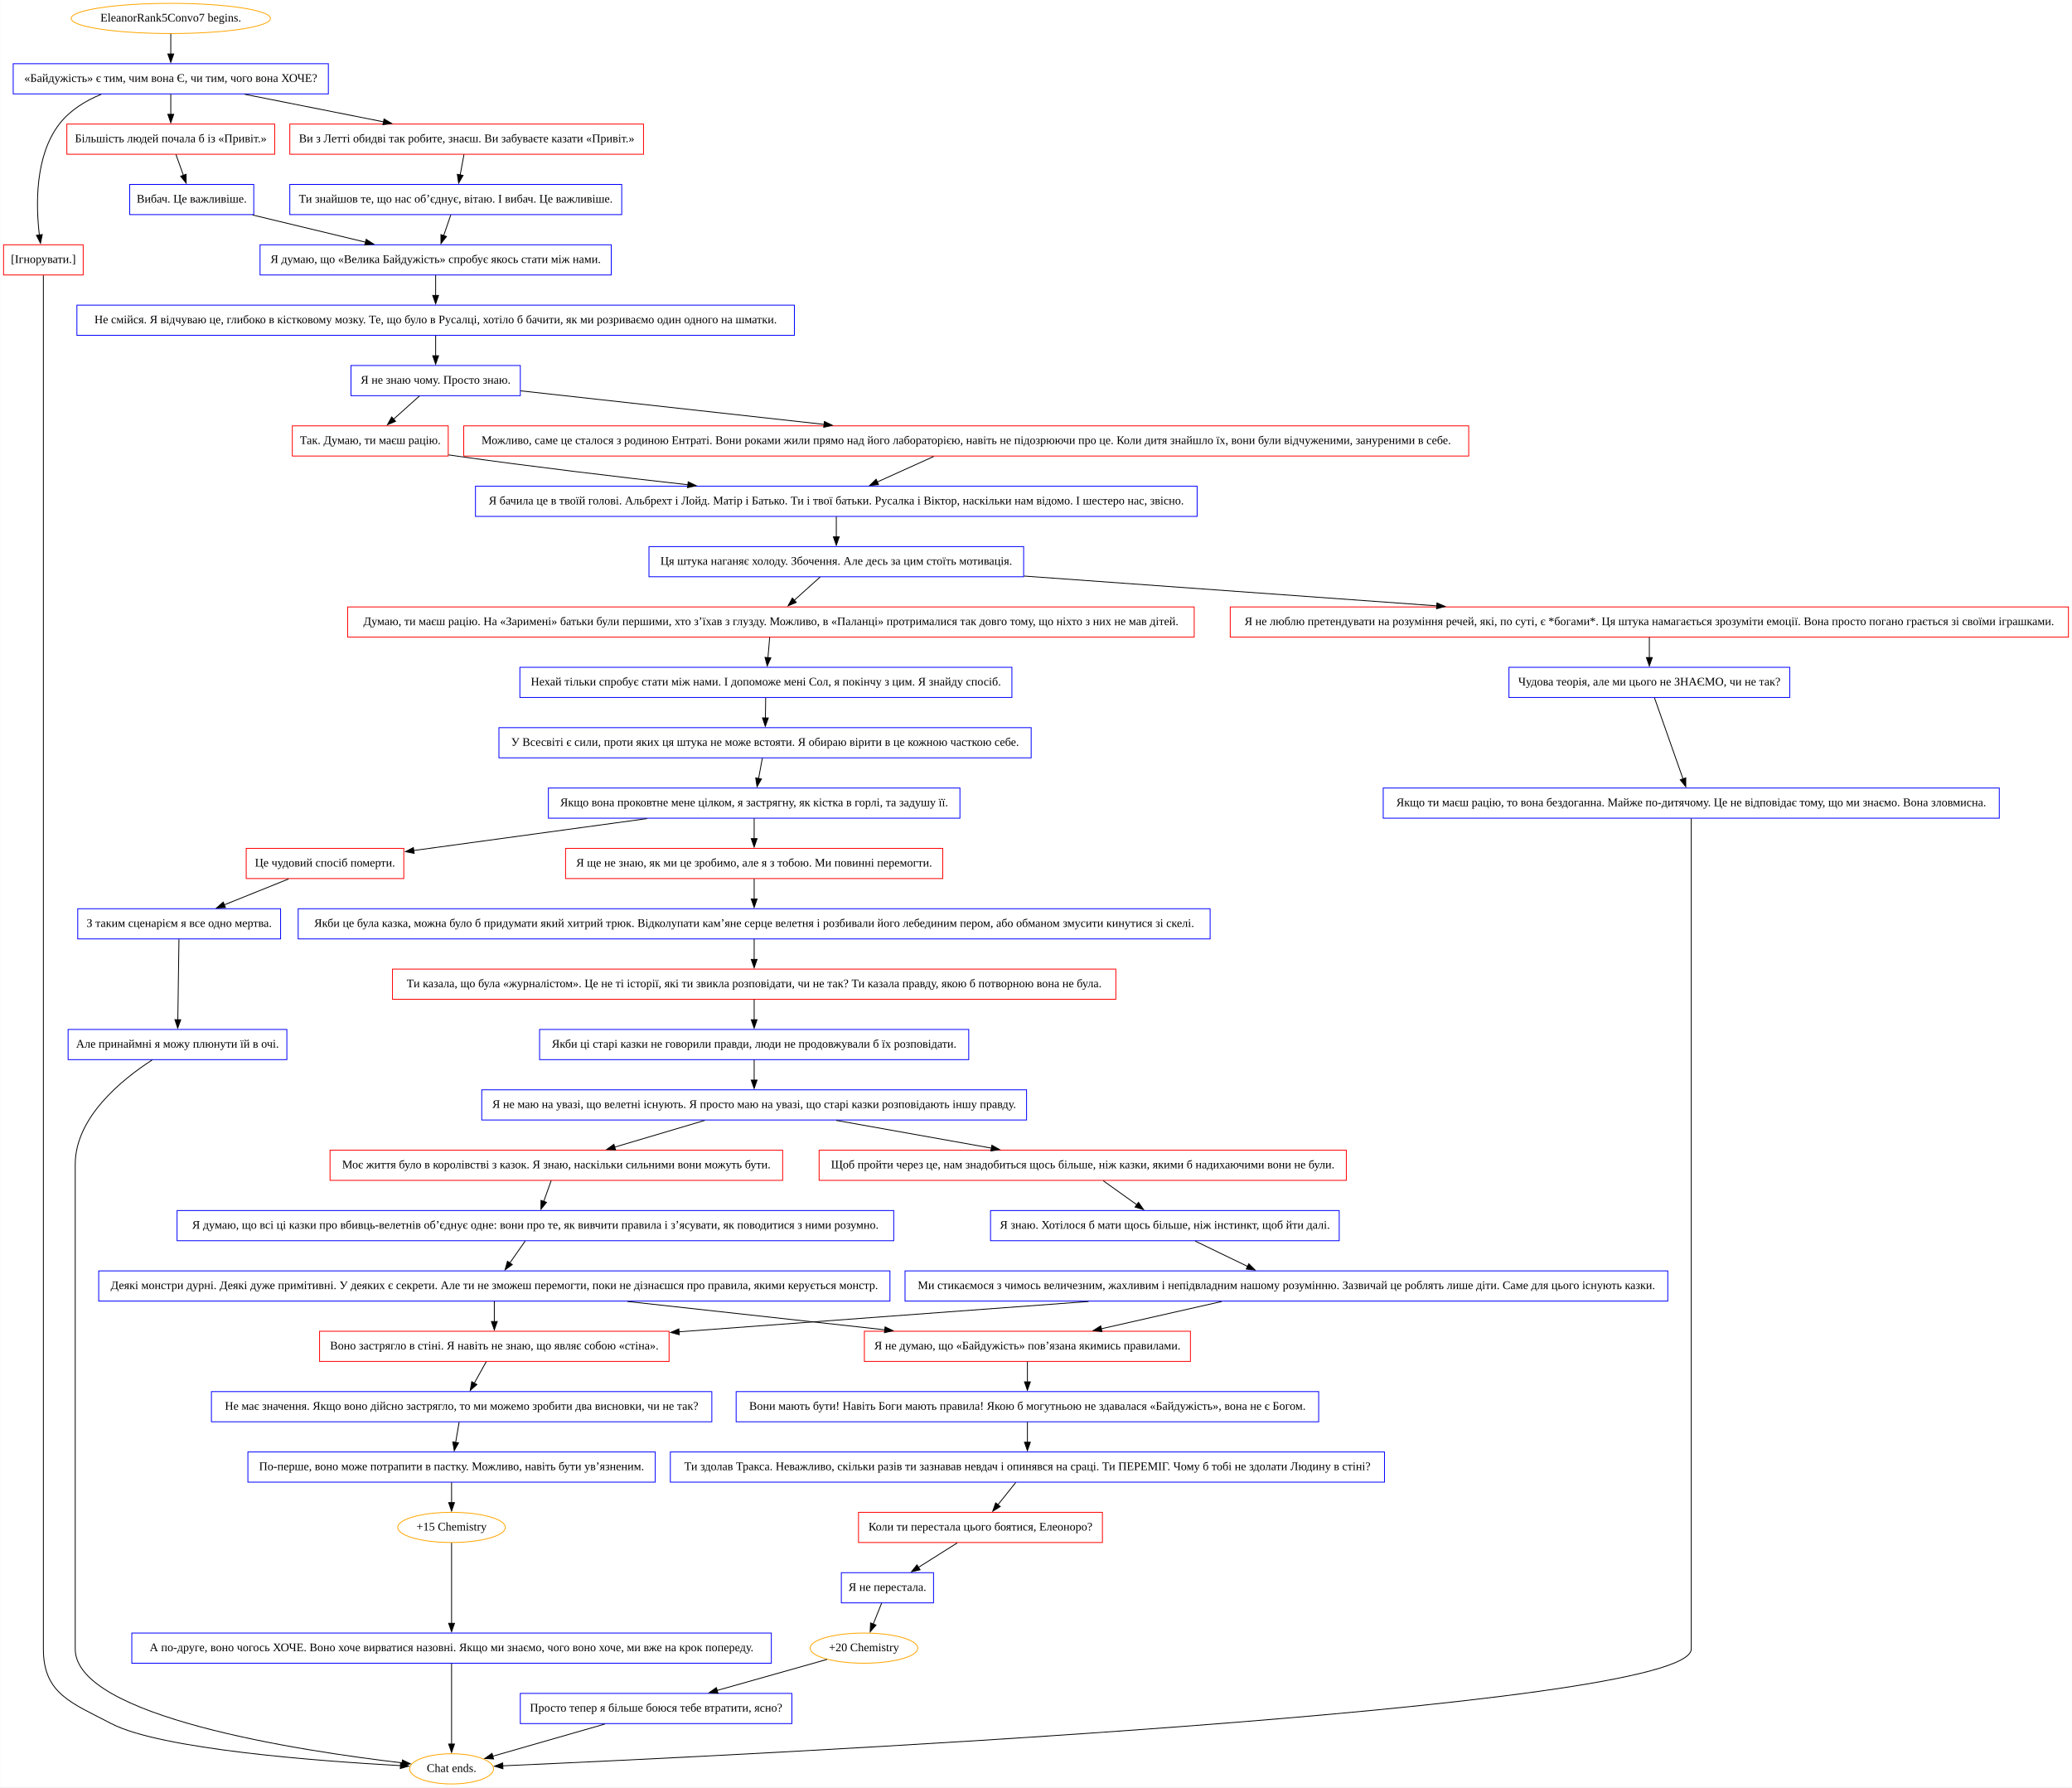
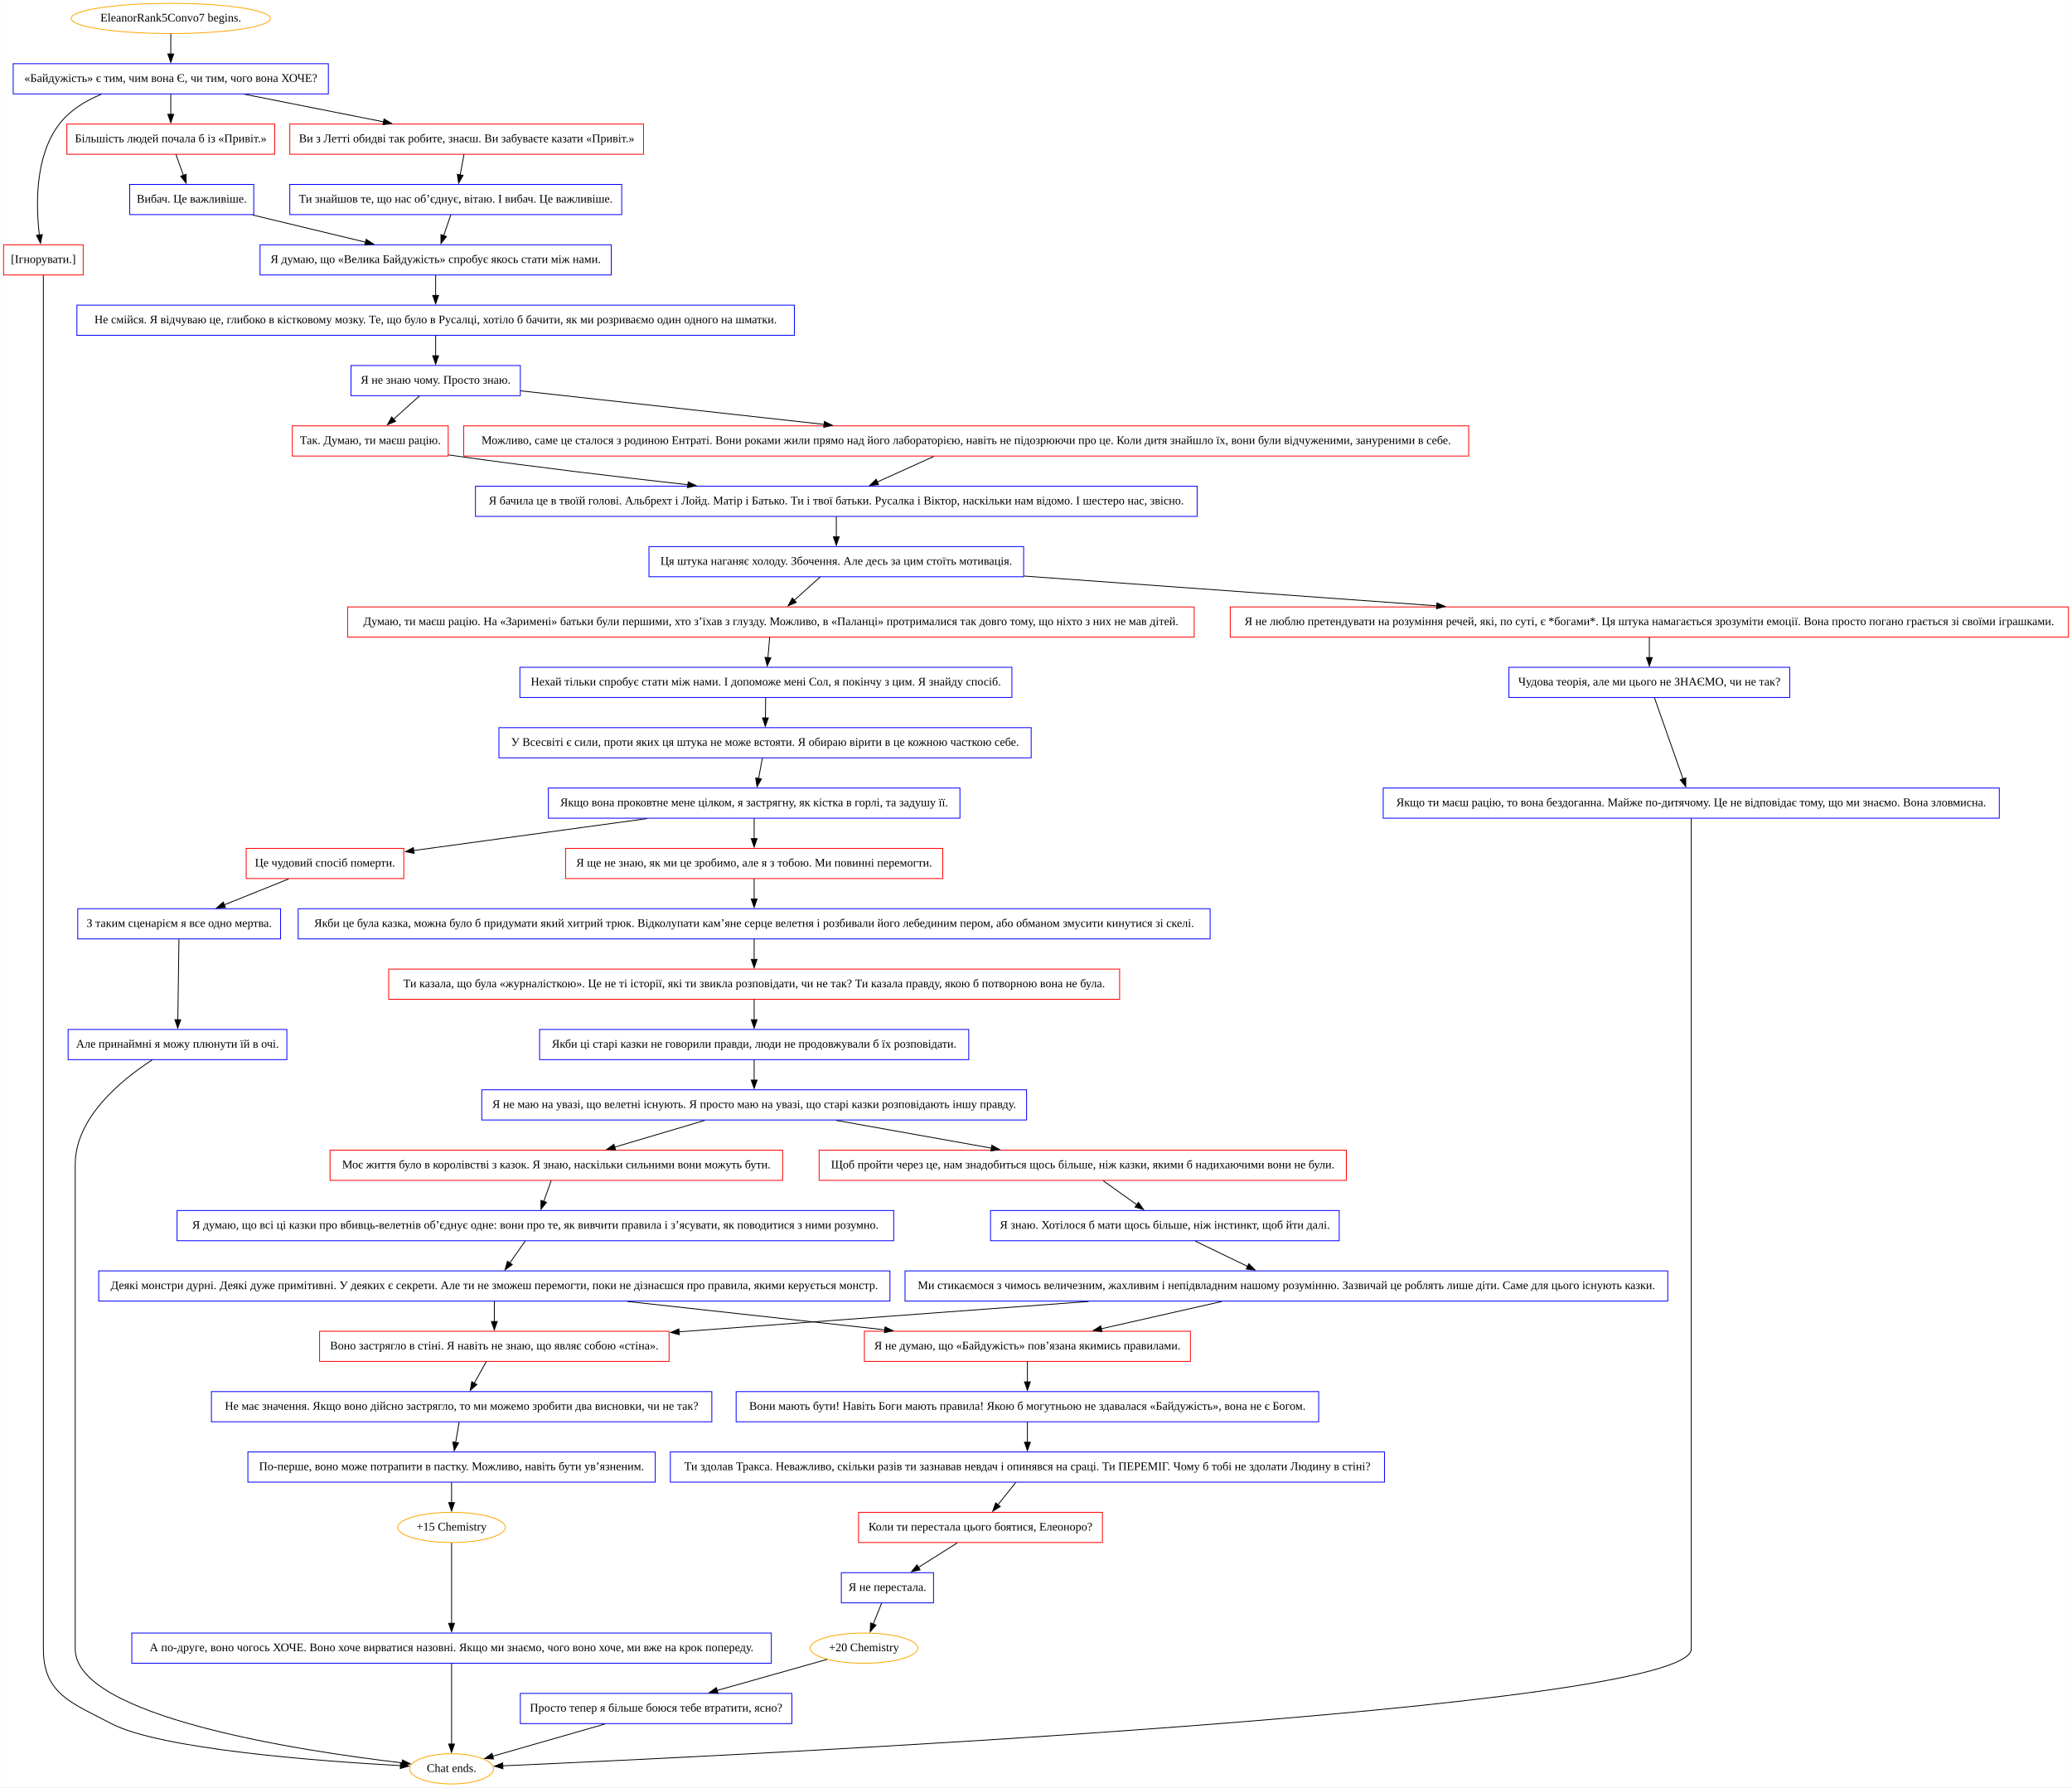
<svg xmlns="http://www.w3.org/2000/svg" width="2472pt" height="2132pt" viewBox="0.00 0.00 2471.50 2132.00">
  <g id="graph0" class="graph" transform="scale(1 1) rotate(0) translate(4 2128)">
    <polygon fill="white" stroke="none" points="-4,4 -4,-2128 2467.5,-2128 2467.5,4 -4,4" />
    <g id="node1" class="node">
      <ellipse fill="none" stroke="orange" cx="199.5" cy="-2106" rx="118.88" ry="18" />
      <text text-anchor="middle" x="199.5" y="-2102.3" font-family="Times New Roman,serif" font-size="14.00">EleanorRank5Convo7 begins.</text>
    </g>
    <g id="node2" class="node">
      <polygon fill="none" stroke="blue" points="387.5,-2052 11.5,-2052 11.5,-2016 387.5,-2016 387.5,-2052" />
      <text text-anchor="middle" x="199.5" y="-2030.3" font-family="Times New Roman,serif" font-size="14.00">«Байдужість» є тим, чим вона Є, чи тим, чого вона ХОЧЕ?</text>
    </g>
    <g id="edge1" class="edge">
      <path fill="none" stroke="black" d="M199.5,-2087.7C199.5,-2080.41 199.5,-2071.73 199.5,-2063.54" />
      <polygon fill="black" stroke="black" points="203,-2063.62 199.5,-2053.62 196,-2063.62 203,-2063.62" />
    </g>
    <g id="node3" class="node">
      <polygon fill="none" stroke="red" points="763.5,-1980 341.5,-1980 341.5,-1944 763.5,-1944 763.5,-1980" />
      <text text-anchor="middle" x="552.5" y="-1958.3" font-family="Times New Roman,serif" font-size="14.00">Ви з Летті обидві так робите, знаєш. Ви забуваєте казати «Привіт.»</text>
    </g>
    <g id="edge2" class="edge">
      <path fill="none" stroke="black" d="M287.67,-2015.52C337.99,-2005.54 401.22,-1993 453.27,-1982.68" />
      <polygon fill="black" stroke="black" points="453.93,-1986.12 463.06,-1980.74 452.57,-1979.25 453.93,-1986.12" />
    </g>
    <g id="node4" class="node">
      <polygon fill="none" stroke="red" points="323.5,-1980 75.5,-1980 75.5,-1944 323.5,-1944 323.5,-1980" />
      <text text-anchor="middle" x="199.5" y="-1958.3" font-family="Times New Roman,serif" font-size="14.00">Більшість людей почала б із «Привіт.»</text>
    </g>
    <g id="edge3" class="edge">
      <path fill="none" stroke="black" d="M199.5,-2015.7C199.5,-2008.41 199.5,-1999.73 199.5,-1991.54" />
      <polygon fill="black" stroke="black" points="203,-1991.62 199.5,-1981.62 196,-1991.62 203,-1991.62" />
    </g>
    <g id="node5" class="node">
      <polygon fill="none" stroke="red" points="95,-1836 0,-1836 0,-1800 95,-1800 95,-1836" />
      <text text-anchor="middle" x="47.5" y="-1814.3" font-family="Times New Roman,serif" font-size="14.00">[Ігнорувати.]</text>
    </g>
    <g id="edge4" class="edge">
      <path fill="none" stroke="black" d="M116.58,-2015.52C97.46,-2007.69 79.06,-1996.37 66.5,-1980 37.15,-1941.75 38.57,-1882.6 42.72,-1847.65" />
      <polygon fill="black" stroke="black" points="46.17,-1848.25 44.06,-1837.87 39.24,-1847.3 46.17,-1848.25" />
    </g>
    <g id="node6" class="node">
      <polygon fill="none" stroke="blue" points="737.5,-1908 341.5,-1908 341.5,-1872 737.5,-1872 737.5,-1908" />
      <text text-anchor="middle" x="539.5" y="-1886.3" font-family="Times New Roman,serif" font-size="14.00">Ти знайшов те, що нас об’єднує, вітаю. І вибач. Це важливіше.</text>
    </g>
    <g id="edge5" class="edge">
      <path fill="none" stroke="black" d="M549.29,-1943.7C547.92,-1936.32 546.28,-1927.52 544.75,-1919.25" />
      <polygon fill="black" stroke="black" points="548.22,-1918.79 542.95,-1909.59 541.34,-1920.06 548.22,-1918.79" />
    </g>
    <g id="node7" class="node">
      <polygon fill="none" stroke="blue" points="298.5,-1908 150.5,-1908 150.5,-1872 298.5,-1872 298.5,-1908" />
      <text text-anchor="middle" x="224.5" y="-1886.3" font-family="Times New Roman,serif" font-size="14.00">Вибач. Це важливіше.</text>
    </g>
    <g id="edge6" class="edge">
      <path fill="none" stroke="black" d="M205.68,-1943.7C208.37,-1936.15 211.6,-1927.12 214.61,-1918.68" />
      <polygon fill="black" stroke="black" points="217.81,-1920.12 217.88,-1909.53 211.22,-1917.77 217.81,-1920.12" />
    </g>
    <g id="node8" class="node">
      <ellipse fill="none" stroke="orange" cx="534.5" cy="-18" rx="50.09" ry="18" />
      <text text-anchor="middle" x="534.5" y="-14.3" font-family="Times New Roman,serif" font-size="14.00">Chat ends.</text>
    </g>
    <g id="edge7" class="edge">
      <path fill="none" stroke="black" d="M47.5,-1799.51C47.5,-1772.71 47.5,-1719.87 47.5,-1675 47.5,-1675 47.5,-1675 47.5,-161 47.5,-107.52 81.09,-96.75 128.5,-72 187.22,-41.35 375.62,-27.24 473.77,-21.83" />
      <polygon fill="black" stroke="black" points="473.68,-25.34 483.47,-21.31 473.3,-18.35 473.68,-25.34" />
    </g>
    <g id="node9" class="node">
      <polygon fill="none" stroke="blue" points="725,-1836 306,-1836 306,-1800 725,-1800 725,-1836" />
      <text text-anchor="middle" x="515.5" y="-1814.3" font-family="Times New Roman,serif" font-size="14.00">Я думаю, що «Велика Байдужість» спробує якось стати між нами.</text>
    </g>
    <g id="edge8" class="edge">
      <path fill="none" stroke="black" d="M533.57,-1871.7C531.01,-1864.24 527.95,-1855.32 525.09,-1846.97" />
      <polygon fill="black" stroke="black" points="528.41,-1845.86 521.86,-1837.54 521.79,-1848.13 528.41,-1845.86" />
    </g>
    <g id="edge9" class="edge">
      <path fill="none" stroke="black" d="M297.18,-1871.52C338.06,-1861.68 389.26,-1849.37 431.8,-1839.13" />
      <polygon fill="black" stroke="black" points="432.61,-1842.54 441.52,-1836.8 430.98,-1835.73 432.61,-1842.54" />
    </g>
    <g id="node10" class="node">
      <polygon fill="none" stroke="blue" points="943.5,-1764 87.5,-1764 87.5,-1728 943.5,-1728 943.5,-1764" />
      <text text-anchor="middle" x="515.5" y="-1742.3" font-family="Times New Roman,serif" font-size="14.00">Не смійся. Я відчуваю це, глибоко в кістковому мозку. Те, що було в Русалці, хотіло б бачити, як ми розриваємо один одного на шматки.</text>
    </g>
    <g id="edge10" class="edge">
      <path fill="none" stroke="black" d="M515.5,-1799.7C515.5,-1792.41 515.5,-1783.73 515.5,-1775.54" />
      <polygon fill="black" stroke="black" points="519,-1775.62 515.5,-1765.62 512,-1775.62 519,-1775.62" />
    </g>
    <g id="node11" class="node">
      <polygon fill="none" stroke="blue" points="616.5,-1692 414.5,-1692 414.5,-1656 616.5,-1656 616.5,-1692" />
      <text text-anchor="middle" x="515.5" y="-1670.3" font-family="Times New Roman,serif" font-size="14.00">Я не знаю чому. Просто знаю.</text>
    </g>
    <g id="edge11" class="edge">
      <path fill="none" stroke="black" d="M515.5,-1727.7C515.5,-1720.41 515.5,-1711.73 515.5,-1703.54" />
      <polygon fill="black" stroke="black" points="519,-1703.62 515.5,-1693.62 512,-1703.62 519,-1703.62" />
    </g>
    <g id="node12" class="node">
      <polygon fill="none" stroke="red" points="530.5,-1620 344.5,-1620 344.5,-1584 530.5,-1584 530.5,-1620" />
      <text text-anchor="middle" x="437.5" y="-1598.3" font-family="Times New Roman,serif" font-size="14.00">Так. Думаю, ти маєш рацію.</text>
    </g>
    <g id="edge12" class="edge">
      <path fill="none" stroke="black" d="M496.22,-1655.7C486.84,-1647.28 475.41,-1637.02 465.12,-1627.79" />
      <polygon fill="black" stroke="black" points="467.74,-1625.43 457.96,-1621.36 463.06,-1630.64 467.74,-1625.43" />
    </g>
    <g id="node13" class="node">
      <polygon fill="none" stroke="red" points="1748,-1620 549,-1620 549,-1584 1748,-1584 1748,-1620" />
      <text text-anchor="middle" x="1148.5" y="-1598.3" font-family="Times New Roman,serif" font-size="14.00">Можливо, саме це сталося з родиною Ентраті. Вони роками жили прямо над його лабораторією, навіть не підозрюючи про це. Коли дитя знайшло їх, вони були відчуженими, зануреними в себе.</text>
    </g>
    <g id="edge13" class="edge">
      <path fill="none" stroke="black" d="M616.85,-1661.79C714.28,-1651.02 863.37,-1634.53 978.9,-1621.76" />
      <polygon fill="black" stroke="black" points="979.26,-1625.24 988.82,-1620.66 978.49,-1618.28 979.26,-1625.24" />
    </g>
    <g id="node14" class="node">
      <polygon fill="none" stroke="blue" points="1424,-1548 563,-1548 563,-1512 1424,-1512 1424,-1548" />
      <text text-anchor="middle" x="993.5" y="-1526.3" font-family="Times New Roman,serif" font-size="14.00">Я бачила це в твоїй голові. Альбрехт і Лойд. Матір і Батько. Ти і твої батьки. Русалка і Віктор, наскільки нам відомо. І шестеро нас, звісно.</text>
    </g>
    <g id="edge14" class="edge">
      <path fill="none" stroke="black" d="M530.94,-1585.38C534.17,-1584.9 537.36,-1584.44 540.5,-1584 631.3,-1571.2 732.64,-1559.14 816.42,-1549.76" />
      <polygon fill="black" stroke="black" points="816.8,-1553.24 826.35,-1548.65 816.02,-1546.28 816.8,-1553.24" />
    </g>
    <g id="edge15" class="edge">
      <path fill="none" stroke="black" d="M1109.79,-1583.52C1089.37,-1574.29 1064.11,-1562.89 1042.35,-1553.06" />
      <polygon fill="black" stroke="black" points="1043.92,-1549.93 1033.37,-1549 1041.04,-1556.31 1043.92,-1549.93" />
    </g>
    <g id="node15" class="node">
      <polygon fill="none" stroke="blue" points="1217,-1476 770,-1476 770,-1440 1217,-1440 1217,-1476" />
      <text text-anchor="middle" x="993.5" y="-1454.3" font-family="Times New Roman,serif" font-size="14.00">Ця штука наганяє холоду. Збочення. Але десь за цим стоїть мотивація.</text>
    </g>
    <g id="edge16" class="edge">
      <path fill="none" stroke="black" d="M993.5,-1511.7C993.5,-1504.41 993.5,-1495.73 993.5,-1487.54" />
      <polygon fill="black" stroke="black" points="997,-1487.62 993.5,-1477.62 990,-1487.62 997,-1487.62" />
    </g>
    <g id="node16" class="node">
      <polygon fill="none" stroke="red" points="1420.5,-1404 410.5,-1404 410.5,-1368 1420.5,-1368 1420.5,-1404" />
      <text text-anchor="middle" x="915.5" y="-1382.3" font-family="Times New Roman,serif" font-size="14.00">Думаю, ти маєш рацію. На «Заримені» батьки були першими, хто з’їхав з глузду. Можливо, в «Паланці» протрималися так довго тому, що ніхто з них не мав дітей.</text>
    </g>
    <g id="edge17" class="edge">
      <path fill="none" stroke="black" d="M974.22,-1439.7C964.84,-1431.28 953.41,-1421.02 943.12,-1411.79" />
      <polygon fill="black" stroke="black" points="945.74,-1409.43 935.96,-1405.36 941.06,-1414.64 945.74,-1409.43" />
    </g>
    <g id="node17" class="node">
      <polygon fill="none" stroke="red" points="2463.5,-1404 1463.5,-1404 1463.5,-1368 2463.5,-1368 2463.5,-1404" />
      <text text-anchor="middle" x="1963.5" y="-1382.3" font-family="Times New Roman,serif" font-size="14.00">Я не люблю претендувати на розуміння речей, які, по суті, є *богами*. Ця штука намагається зрозуміти емоції. Вона просто погано грається зі своїми іграшками.</text>
    </g>
    <g id="edge18" class="edge">
      <path fill="none" stroke="black" d="M1217.26,-1440.85C1364.36,-1430.24 1557.17,-1416.32 1709.95,-1405.3" />
      <polygon fill="black" stroke="black" points="1710.11,-1408.8 1719.83,-1404.58 1709.61,-1401.81 1710.11,-1408.8" />
    </g>
    <g id="node18" class="node">
      <polygon fill="none" stroke="blue" points="1203,-1332 616,-1332 616,-1296 1203,-1296 1203,-1332" />
      <text text-anchor="middle" x="909.5" y="-1310.3" font-family="Times New Roman,serif" font-size="14.00">Нехай тільки спробує стати між нами. І допоможе мені Сол, я покінчу з цим. Я знайду спосіб.</text>
    </g>
    <g id="edge19" class="edge">
      <path fill="none" stroke="black" d="M914.02,-1367.7C913.39,-1360.41 912.65,-1351.73 911.95,-1343.54" />
      <polygon fill="black" stroke="black" points="915.44,-1343.28 911.1,-1333.61 908.46,-1343.87 915.44,-1343.28" />
    </g>
    <g id="node19" class="node">
      <polygon fill="none" stroke="blue" points="2131,-1332 1796,-1332 1796,-1296 2131,-1296 2131,-1332" />
      <text text-anchor="middle" x="1963.5" y="-1310.3" font-family="Times New Roman,serif" font-size="14.00">Чудова теорія, але ми цього не ЗНАЄМО, чи не так?</text>
    </g>
    <g id="edge20" class="edge">
      <path fill="none" stroke="black" d="M1963.5,-1367.7C1963.5,-1360.41 1963.5,-1351.73 1963.5,-1343.54" />
      <polygon fill="black" stroke="black" points="1967,-1343.62 1963.5,-1333.62 1960,-1343.62 1967,-1343.62" />
    </g>
    <g id="node20" class="node">
      <polygon fill="none" stroke="blue" points="1226,-1260 591,-1260 591,-1224 1226,-1224 1226,-1260" />
      <text text-anchor="middle" x="908.5" y="-1238.3" font-family="Times New Roman,serif" font-size="14.00">У Всесвіті є сили, проти яких ця штука не може встояти. Я обираю вірити в це кожною часткою себе.</text>
    </g>
    <g id="edge21" class="edge">
      <path fill="none" stroke="black" d="M909.25,-1295.7C909.15,-1288.41 909.02,-1279.73 908.91,-1271.54" />
      <polygon fill="black" stroke="black" points="912.41,-1271.57 908.77,-1261.62 905.41,-1271.67 912.41,-1271.57" />
    </g>
    <g id="node21" class="node">
      <polygon fill="none" stroke="blue" points="2381,-1188 1646,-1188 1646,-1152 2381,-1152 2381,-1188" />
      <text text-anchor="middle" x="2013.5" y="-1166.3" font-family="Times New Roman,serif" font-size="14.00">Якщо ти маєш рацію, то вона бездоганна. Майже по-дитячому. Це не відповідає тому, що ми знаємо. Вона зловмисна.</text>
    </g>
    <g id="edge22" class="edge">
      <path fill="none" stroke="black" d="M1969.63,-1295.59C1978.15,-1271.4 1993.65,-1227.36 2003.76,-1198.65" />
      <polygon fill="black" stroke="black" points="2006.95,-1200.13 2006.97,-1189.54 2000.35,-1197.81 2006.95,-1200.13" />
    </g>
    <g id="node22" class="node">
      <polygon fill="none" stroke="blue" points="1141,-1188 650,-1188 650,-1152 1141,-1152 1141,-1188" />
      <text text-anchor="middle" x="895.5" y="-1166.3" font-family="Times New Roman,serif" font-size="14.00">Якщо вона проковтне мене цілком, я застрягну, як кістка в горлі, та задушу її.</text>
    </g>
    <g id="edge23" class="edge">
      <path fill="none" stroke="black" d="M905.29,-1223.7C903.92,-1216.32 902.28,-1207.52 900.75,-1199.25" />
      <polygon fill="black" stroke="black" points="904.22,-1198.79 898.95,-1189.59 897.34,-1200.06 904.22,-1198.79" />
    </g>
    <g id="edge24" class="edge">
      <path fill="none" stroke="black" d="M2013.5,-1151.51C2013.5,-1124.71 2013.5,-1071.87 2013.5,-1027 2013.5,-1027 2013.5,-1027 2013.5,-161 2013.5,-88.56 874.58,-33.91 595.61,-21.61" />
      <polygon fill="black" stroke="black" points="595.79,-18.11 585.64,-21.17 595.48,-25.11 595.79,-18.11" />
    </g>
    <g id="node23" class="node">
      <polygon fill="none" stroke="red" points="477.5,-1116 289.5,-1116 289.5,-1080 477.5,-1080 477.5,-1116" />
      <text text-anchor="middle" x="383.5" y="-1094.3" font-family="Times New Roman,serif" font-size="14.00">Це чудовий спосіб померти.</text>
    </g>
    <g id="edge25" class="edge">
      <path fill="none" stroke="black" d="M767.62,-1151.52C681.77,-1139.78 570,-1124.5 489.19,-1113.45" />
      <polygon fill="black" stroke="black" points="489.88,-1110.01 479.5,-1112.12 488.93,-1116.95 489.88,-1110.01" />
    </g>
    <g id="node24" class="node">
      <polygon fill="none" stroke="red" points="1120.5,-1116 670.5,-1116 670.5,-1080 1120.5,-1080 1120.5,-1116" />
      <text text-anchor="middle" x="895.5" y="-1094.3" font-family="Times New Roman,serif" font-size="14.00">Я ще не знаю, як ми це зробимо, але я з тобою. Ми повинні перемогти.</text>
    </g>
    <g id="edge26" class="edge">
      <path fill="none" stroke="black" d="M895.5,-1151.7C895.5,-1144.41 895.5,-1135.73 895.5,-1127.54" />
      <polygon fill="black" stroke="black" points="899,-1127.62 895.5,-1117.62 892,-1127.62 899,-1127.62" />
    </g>
    <g id="node25" class="node">
      <polygon fill="none" stroke="blue" points="330.5,-1044 88.5,-1044 88.5,-1008 330.5,-1008 330.5,-1044" />
      <text text-anchor="middle" x="209.5" y="-1022.3" font-family="Times New Roman,serif" font-size="14.00">З таким сценарієм я все одно мертва.</text>
    </g>
    <g id="edge27" class="edge">
      <path fill="none" stroke="black" d="M340.04,-1079.52C316.81,-1070.17 287.99,-1058.57 263.34,-1048.66" />
      <polygon fill="black" stroke="black" points="264.69,-1045.43 254.11,-1044.95 262.08,-1051.93 264.69,-1045.43" />
    </g>
    <g id="node26" class="node">
      <polygon fill="none" stroke="blue" points="1439.5,-1044 351.5,-1044 351.5,-1008 1439.5,-1008 1439.5,-1044" />
      <text text-anchor="middle" x="895.5" y="-1022.3" font-family="Times New Roman,serif" font-size="14.00">Якби це була казка, можна було б придумати який хитрий трюк. Відколупати кам’яне серце велетня і розбивали його лебединим пером, або обманом змусити кинутися зі скелі.</text>
    </g>
    <g id="edge28" class="edge">
      <path fill="none" stroke="black" d="M895.5,-1079.7C895.5,-1072.41 895.5,-1063.73 895.5,-1055.54" />
      <polygon fill="black" stroke="black" points="899,-1055.62 895.5,-1045.62 892,-1055.62 899,-1055.62" />
    </g>
    <g id="node27" class="node">
      <polygon fill="none" stroke="blue" points="338,-900 77,-900 77,-864 338,-864 338,-900" />
      <text text-anchor="middle" x="207.5" y="-878.3" font-family="Times New Roman,serif" font-size="14.00">Але принаймні я можу плюнути їй в очі.</text>
    </g>
    <g id="edge29" class="edge">
      <path fill="none" stroke="black" d="M209.25,-1007.59C208.92,-983.61 208.3,-940.14 207.9,-911.42" />
      <polygon fill="black" stroke="black" points="211.4,-911.57 207.76,-901.62 204.4,-911.67 211.4,-911.57" />
    </g>
    <g id="node28" class="node">
-       <polygon fill="none" stroke="red" points="1327,-972 464,-972 464,-936 1327,-936 1327,-972" />
-       <text text-anchor="middle" x="895.5" y="-950.3" font-family="Times New Roman,serif" font-size="14.00">Ти казала, що була «журналістом». Це не ті історії, які ти звикла розповідати, чи не так? Ти казала правду, якою б потворною вона не була.</text>
+       <polygon fill="none" stroke="red" points="1331.5,-972 459.5,-972 459.5,-936 1331.5,-936 1331.5,-972" />
+       <text text-anchor="middle" x="895.5" y="-950.3" font-family="Times New Roman,serif" font-size="14.00">Ти казала, що була «журналісткою». Це не ті історії, які ти звикла розповідати, чи не так? Ти казала правду, якою б потворною вона не була.</text>
    </g>
    <g id="edge30" class="edge">
      <path fill="none" stroke="black" d="M895.5,-1007.7C895.5,-1000.41 895.5,-991.73 895.5,-983.54" />
      <polygon fill="black" stroke="black" points="899,-983.62 895.5,-973.62 892,-983.62 899,-983.62" />
    </g>
    <g id="edge31" class="edge">
      <path fill="none" stroke="black" d="M177.34,-863.63C141.21,-840.31 85.5,-795.23 85.5,-739 85.5,-739 85.5,-739 85.5,-161 85.5,-80.12 353.73,-39.43 475.56,-25.13" />
      <polygon fill="black" stroke="black" points="475.84,-28.62 485.37,-24 475.04,-21.67 475.84,-28.62" />
    </g>
    <g id="node29" class="node">
      <polygon fill="none" stroke="blue" points="1151.5,-900 639.5,-900 639.5,-864 1151.5,-864 1151.5,-900" />
      <text text-anchor="middle" x="895.5" y="-878.3" font-family="Times New Roman,serif" font-size="14.00">Якби ці старі казки не говорили правди, люди не продовжували б їх розповідати.</text>
    </g>
    <g id="edge32" class="edge">
      <path fill="none" stroke="black" d="M895.5,-935.7C895.5,-928.41 895.5,-919.73 895.5,-911.54" />
      <polygon fill="black" stroke="black" points="899,-911.62 895.5,-901.62 892,-911.62 899,-911.62" />
    </g>
    <g id="node30" class="node">
      <polygon fill="none" stroke="blue" points="1220.5,-828 570.5,-828 570.5,-792 1220.5,-792 1220.5,-828" />
      <text text-anchor="middle" x="895.5" y="-806.3" font-family="Times New Roman,serif" font-size="14.00">Я не маю на увазі, що велетні існують. Я просто маю на увазі, що старі казки розповідають іншу правду.</text>
    </g>
    <g id="edge33" class="edge">
      <path fill="none" stroke="black" d="M895.5,-863.7C895.5,-856.41 895.5,-847.73 895.5,-839.54" />
      <polygon fill="black" stroke="black" points="899,-839.62 895.5,-829.62 892,-839.62 899,-839.62" />
    </g>
    <g id="node31" class="node">
      <polygon fill="none" stroke="red" points="1602,-756 973,-756 973,-720 1602,-720 1602,-756" />
      <text text-anchor="middle" x="1287.5" y="-734.3" font-family="Times New Roman,serif" font-size="14.00">Щоб пройти через це, нам знадобиться щось більше, ніж казки, якими б надихаючими вони не були.</text>
    </g>
    <g id="edge34" class="edge">
      <path fill="none" stroke="black" d="M993.41,-791.52C1049.76,-781.45 1120.68,-768.79 1178.76,-758.42" />
      <polygon fill="black" stroke="black" points="1179.1,-761.91 1188.33,-756.71 1177.87,-755.02 1179.1,-761.91" />
    </g>
    <g id="node32" class="node">
      <polygon fill="none" stroke="red" points="929.5,-756 389.5,-756 389.5,-720 929.5,-720 929.5,-756" />
      <text text-anchor="middle" x="659.5" y="-734.3" font-family="Times New Roman,serif" font-size="14.00">Моє життя було в королівстві з казок. Я знаю, наскільки сильними вони можуть бути.</text>
    </g>
    <g id="edge35" class="edge">
      <path fill="none" stroke="black" d="M836.56,-791.52C803.91,-781.83 763.14,-769.74 728.95,-759.6" />
      <polygon fill="black" stroke="black" points="730.13,-756.3 719.55,-756.81 728.14,-763.01 730.13,-756.3" />
    </g>
    <g id="node33" class="node">
      <polygon fill="none" stroke="blue" points="1593.5,-684 1177.5,-684 1177.5,-648 1593.5,-648 1593.5,-684" />
      <text text-anchor="middle" x="1385.5" y="-662.3" font-family="Times New Roman,serif" font-size="14.00">Я знаю. Хотілося б мати щось більше, ніж інстинкт, щоб йти далі.</text>
    </g>
    <g id="edge36" class="edge">
      <path fill="none" stroke="black" d="M1311.98,-719.52C1324.11,-710.85 1338.95,-700.25 1352.11,-690.85" />
      <polygon fill="black" stroke="black" points="1354,-693.8 1360.1,-685.14 1349.93,-688.1 1354,-693.8" />
    </g>
    <g id="node34" class="node">
      <polygon fill="none" stroke="blue" points="1062,-684 207,-684 207,-648 1062,-648 1062,-684" />
      <text text-anchor="middle" x="634.5" y="-662.3" font-family="Times New Roman,serif" font-size="14.00">Я думаю, що всі ці казки про вбивць-велетнів об’єднує одне: вони про те, як вивчити правила і з’ясувати, як поводитися з ними розумно.</text>
    </g>
    <g id="edge37" class="edge">
      <path fill="none" stroke="black" d="M653.32,-719.7C650.63,-712.15 647.4,-703.12 644.39,-694.68" />
      <polygon fill="black" stroke="black" points="647.78,-693.77 641.12,-685.53 641.19,-696.12 647.78,-693.77" />
    </g>
    <g id="node35" class="node">
      <polygon fill="none" stroke="blue" points="1985.5,-612 1075.5,-612 1075.5,-576 1985.5,-576 1985.5,-612" />
      <text text-anchor="middle" x="1530.5" y="-590.3" font-family="Times New Roman,serif" font-size="14.00">Ми стикаємося з чимось величезним, жахливим і непідвладним нашому розумінню. Зазвичай це роблять лише діти. Саме для цього існують казки.</text>
    </g>
    <g id="edge38" class="edge">
      <path fill="none" stroke="black" d="M1421.72,-647.52C1440.64,-638.38 1464.02,-627.09 1484.25,-617.33" />
      <polygon fill="black" stroke="black" points="1485.65,-620.54 1493.13,-613.04 1482.6,-614.24 1485.65,-620.54" />
    </g>
    <g id="node36" class="node">
      <polygon fill="none" stroke="blue" points="1057.5,-612 113.5,-612 113.5,-576 1057.5,-576 1057.5,-612" />
      <text text-anchor="middle" x="585.5" y="-590.3" font-family="Times New Roman,serif" font-size="14.00">Деякі монстри дурні. Деякі дуже примітивні. У деяких є секрети. Але ти не зможеш перемогти, поки не дізнаєшся про правила, якими керується монстр.</text>
    </g>
    <g id="edge39" class="edge">
      <path fill="none" stroke="black" d="M622.39,-647.7C616.81,-639.73 610.07,-630.1 603.88,-621.26" />
      <polygon fill="black" stroke="black" points="606.94,-619.53 598.34,-613.34 601.21,-623.54 606.94,-619.53" />
    </g>
    <g id="node37" class="node">
      <polygon fill="none" stroke="red" points="794,-540 377,-540 377,-504 794,-504 794,-540" />
      <text text-anchor="middle" x="585.5" y="-518.3" font-family="Times New Roman,serif" font-size="14.00">Воно застрягло в стіні. Я навіть не знаю, що являє собою «стіна».</text>
    </g>
    <g id="edge40" class="edge">
      <path fill="none" stroke="black" d="M1294.47,-575.52C1144.76,-564.43 952.36,-550.17 805.78,-539.32" />
      <polygon fill="black" stroke="black" points="806.16,-535.84 795.92,-538.59 805.64,-542.82 806.16,-535.84" />
    </g>
    <g id="node38" class="node">
      <polygon fill="none" stroke="red" points="1416,-540 1027,-540 1027,-504 1416,-504 1416,-540" />
      <text text-anchor="middle" x="1221.5" y="-518.3" font-family="Times New Roman,serif" font-size="14.00">Я не думаю, що «Байдужість» пов’язана якимись правилами.</text>
    </g>
    <g id="edge41" class="edge">
      <path fill="none" stroke="black" d="M1453.32,-575.52C1409.64,-565.62 1354.85,-553.21 1309.51,-542.94" />
      <polygon fill="black" stroke="black" points="1310.5,-539.57 1299.97,-540.78 1308.95,-546.4 1310.5,-539.57" />
    </g>
    <g id="edge42" class="edge">
      <path fill="none" stroke="black" d="M585.5,-575.7C585.5,-568.41 585.5,-559.73 585.5,-551.54" />
      <polygon fill="black" stroke="black" points="589,-551.62 585.5,-541.62 582,-551.62 589,-551.62" />
    </g>
    <g id="edge43" class="edge">
      <path fill="none" stroke="black" d="M744.35,-575.52C837.87,-565.22 956.14,-552.21 1051.53,-541.71" />
      <polygon fill="black" stroke="black" points="1051.69,-545.21 1061.24,-540.64 1050.92,-538.25 1051.69,-545.21" />
    </g>
    <g id="node39" class="node">
      <polygon fill="none" stroke="blue" points="845,-468 248,-468 248,-432 845,-432 845,-468" />
      <text text-anchor="middle" x="546.5" y="-446.3" font-family="Times New Roman,serif" font-size="14.00">Не має значення. Якщо воно дійсно застрягло, то ми можемо зробити два висновки, чи не так?</text>
    </g>
    <g id="edge44" class="edge">
      <path fill="none" stroke="black" d="M575.86,-503.7C571.56,-495.98 566.4,-486.71 561.61,-478.11" />
      <polygon fill="black" stroke="black" points="564.69,-476.46 556.77,-469.43 558.58,-479.87 564.69,-476.46" />
    </g>
    <g id="node40" class="node">
      <polygon fill="none" stroke="blue" points="1569,-468 874,-468 874,-432 1569,-432 1569,-468" />
      <text text-anchor="middle" x="1221.5" y="-446.3" font-family="Times New Roman,serif" font-size="14.00">Вони мають бути! Навіть Боги мають правила! Якою б могутньою не здавалася «Байдужість», вона не є Богом.</text>
    </g>
    <g id="edge45" class="edge">
      <path fill="none" stroke="black" d="M1221.5,-503.7C1221.5,-496.41 1221.5,-487.73 1221.5,-479.54" />
      <polygon fill="black" stroke="black" points="1225,-479.62 1221.5,-469.62 1218,-479.62 1225,-479.62" />
    </g>
    <g id="node41" class="node">
      <polygon fill="none" stroke="blue" points="777.5,-396 291.5,-396 291.5,-360 777.5,-360 777.5,-396" />
      <text text-anchor="middle" x="534.5" y="-374.3" font-family="Times New Roman,serif" font-size="14.00">По-перше, воно може потрапити в пастку. Можливо, навіть бути ув’язненим.</text>
    </g>
    <g id="edge46" class="edge">
      <path fill="none" stroke="black" d="M543.53,-431.7C542.27,-424.32 540.76,-415.52 539.34,-407.25" />
      <polygon fill="black" stroke="black" points="542.83,-406.86 537.69,-397.6 535.93,-408.04 542.83,-406.86" />
    </g>
    <g id="node42" class="node">
      <polygon fill="none" stroke="blue" points="1647.5,-396 795.5,-396 795.5,-360 1647.5,-360 1647.5,-396" />
      <text text-anchor="middle" x="1221.5" y="-374.3" font-family="Times New Roman,serif" font-size="14.00">Ти здолав Тракса. Неважливо, скільки разів ти зазнавав невдач і опинявся на сраці. Ти ПЕРЕМІГ. Чому б тобі не здолати Людину в стіні?</text>
    </g>
    <g id="edge47" class="edge">
      <path fill="none" stroke="black" d="M1221.5,-431.7C1221.5,-424.41 1221.5,-415.73 1221.5,-407.54" />
      <polygon fill="black" stroke="black" points="1225,-407.62 1221.5,-397.62 1218,-407.62 1225,-407.62" />
    </g>
    <g id="node43" class="node">
      <ellipse fill="none" stroke="orange" cx="534.5" cy="-306" rx="64.19" ry="18" />
      <text text-anchor="middle" x="534.5" y="-302.3" font-family="Times New Roman,serif" font-size="14.00">+15 Chemistry</text>
    </g>
    <g id="edge48" class="edge">
      <path fill="none" stroke="black" d="M534.5,-359.7C534.5,-352.41 534.5,-343.73 534.5,-335.54" />
      <polygon fill="black" stroke="black" points="538,-335.62 534.5,-325.62 531,-335.62 538,-335.62" />
    </g>
    <g id="node44" class="node">
      <polygon fill="none" stroke="red" points="1311,-324 1020,-324 1020,-288 1311,-288 1311,-324" />
      <text text-anchor="middle" x="1165.5" y="-302.3" font-family="Times New Roman,serif" font-size="14.00">Коли ти перестала цього боятися, Елеоноро?</text>
    </g>
    <g id="edge49" class="edge">
      <path fill="none" stroke="black" d="M1207.66,-359.7C1201.21,-351.64 1193.42,-341.89 1186.29,-332.98" />
      <polygon fill="black" stroke="black" points="1189.11,-330.91 1180.13,-325.29 1183.64,-335.28 1189.11,-330.91" />
    </g>
    <g id="node45" class="node">
      <polygon fill="none" stroke="blue" points="916,-180 153,-180 153,-144 916,-144 916,-180" />
      <text text-anchor="middle" x="534.5" y="-158.3" font-family="Times New Roman,serif" font-size="14.00">А по-друге, воно чогось ХОЧЕ. Воно хоче вирватися назовні. Якщо ми знаємо, чого воно хоче, ми вже на крок попереду.</text>
    </g>
    <g id="edge50" class="edge">
      <path fill="none" stroke="black" d="M534.5,-287.59C534.5,-263.61 534.5,-220.14 534.5,-191.42" />
      <polygon fill="black" stroke="black" points="538,-191.62 534.5,-181.62 531,-191.62 538,-191.62" />
    </g>
    <g id="node46" class="node">
      <polygon fill="none" stroke="blue" points="1109.5,-252 999.5,-252 999.5,-216 1109.5,-216 1109.5,-252" />
      <text text-anchor="middle" x="1054.5" y="-230.3" font-family="Times New Roman,serif" font-size="14.00">Я не перестала.</text>
    </g>
    <g id="edge51" class="edge">
      <path fill="none" stroke="black" d="M1137.78,-287.52C1123.76,-278.68 1106.57,-267.84 1091.45,-258.3" />
      <polygon fill="black" stroke="black" points="1093.48,-255.44 1083.15,-253.07 1089.74,-261.36 1093.48,-255.44" />
    </g>
    <g id="edge52" class="edge">
      <path fill="none" stroke="black" d="M534.5,-143.59C534.5,-119.61 534.5,-76.14 534.5,-47.42" />
      <polygon fill="black" stroke="black" points="538,-47.62 534.5,-37.62 531,-47.62 538,-47.62" />
    </g>
    <g id="node47" class="node">
      <ellipse fill="none" stroke="orange" cx="1026.5" cy="-162" rx="64.19" ry="18" />
      <text text-anchor="middle" x="1026.5" y="-158.3" font-family="Times New Roman,serif" font-size="14.00">+20 Chemistry</text>
    </g>
    <g id="edge53" class="edge">
      <path fill="none" stroke="black" d="M1047.58,-215.7C1044.56,-208.15 1040.95,-199.12 1037.57,-190.68" />
      <polygon fill="black" stroke="black" points="1040.87,-189.49 1033.9,-181.51 1034.37,-192.09 1040.87,-189.49" />
    </g>
    <g id="node48" class="node">
      <polygon fill="none" stroke="blue" points="940.5,-108 616.5,-108 616.5,-72 940.5,-72 940.5,-108" />
      <text text-anchor="middle" x="778.5" y="-86.3" font-family="Times New Roman,serif" font-size="14.00">Просто тепер я більше боюся тебе втратити, ясно?</text>
    </g>
    <g id="edge54" class="edge">
      <path fill="none" stroke="black" d="M982.45,-148.57C946.08,-138.3 893.73,-123.52 851.17,-111.51" />
      <polygon fill="black" stroke="black" points="852.33,-108.2 841.75,-108.85 850.42,-114.94 852.33,-108.2" />
    </g>
    <g id="edge55" class="edge">
      <path fill="none" stroke="black" d="M717.56,-71.52C676.19,-59.65 622.2,-44.16 583.6,-33.08" />
      <polygon fill="black" stroke="black" points="584.67,-29.75 574.09,-30.36 582.74,-36.48 584.67,-29.75" />
    </g>
  </g>
</svg>
